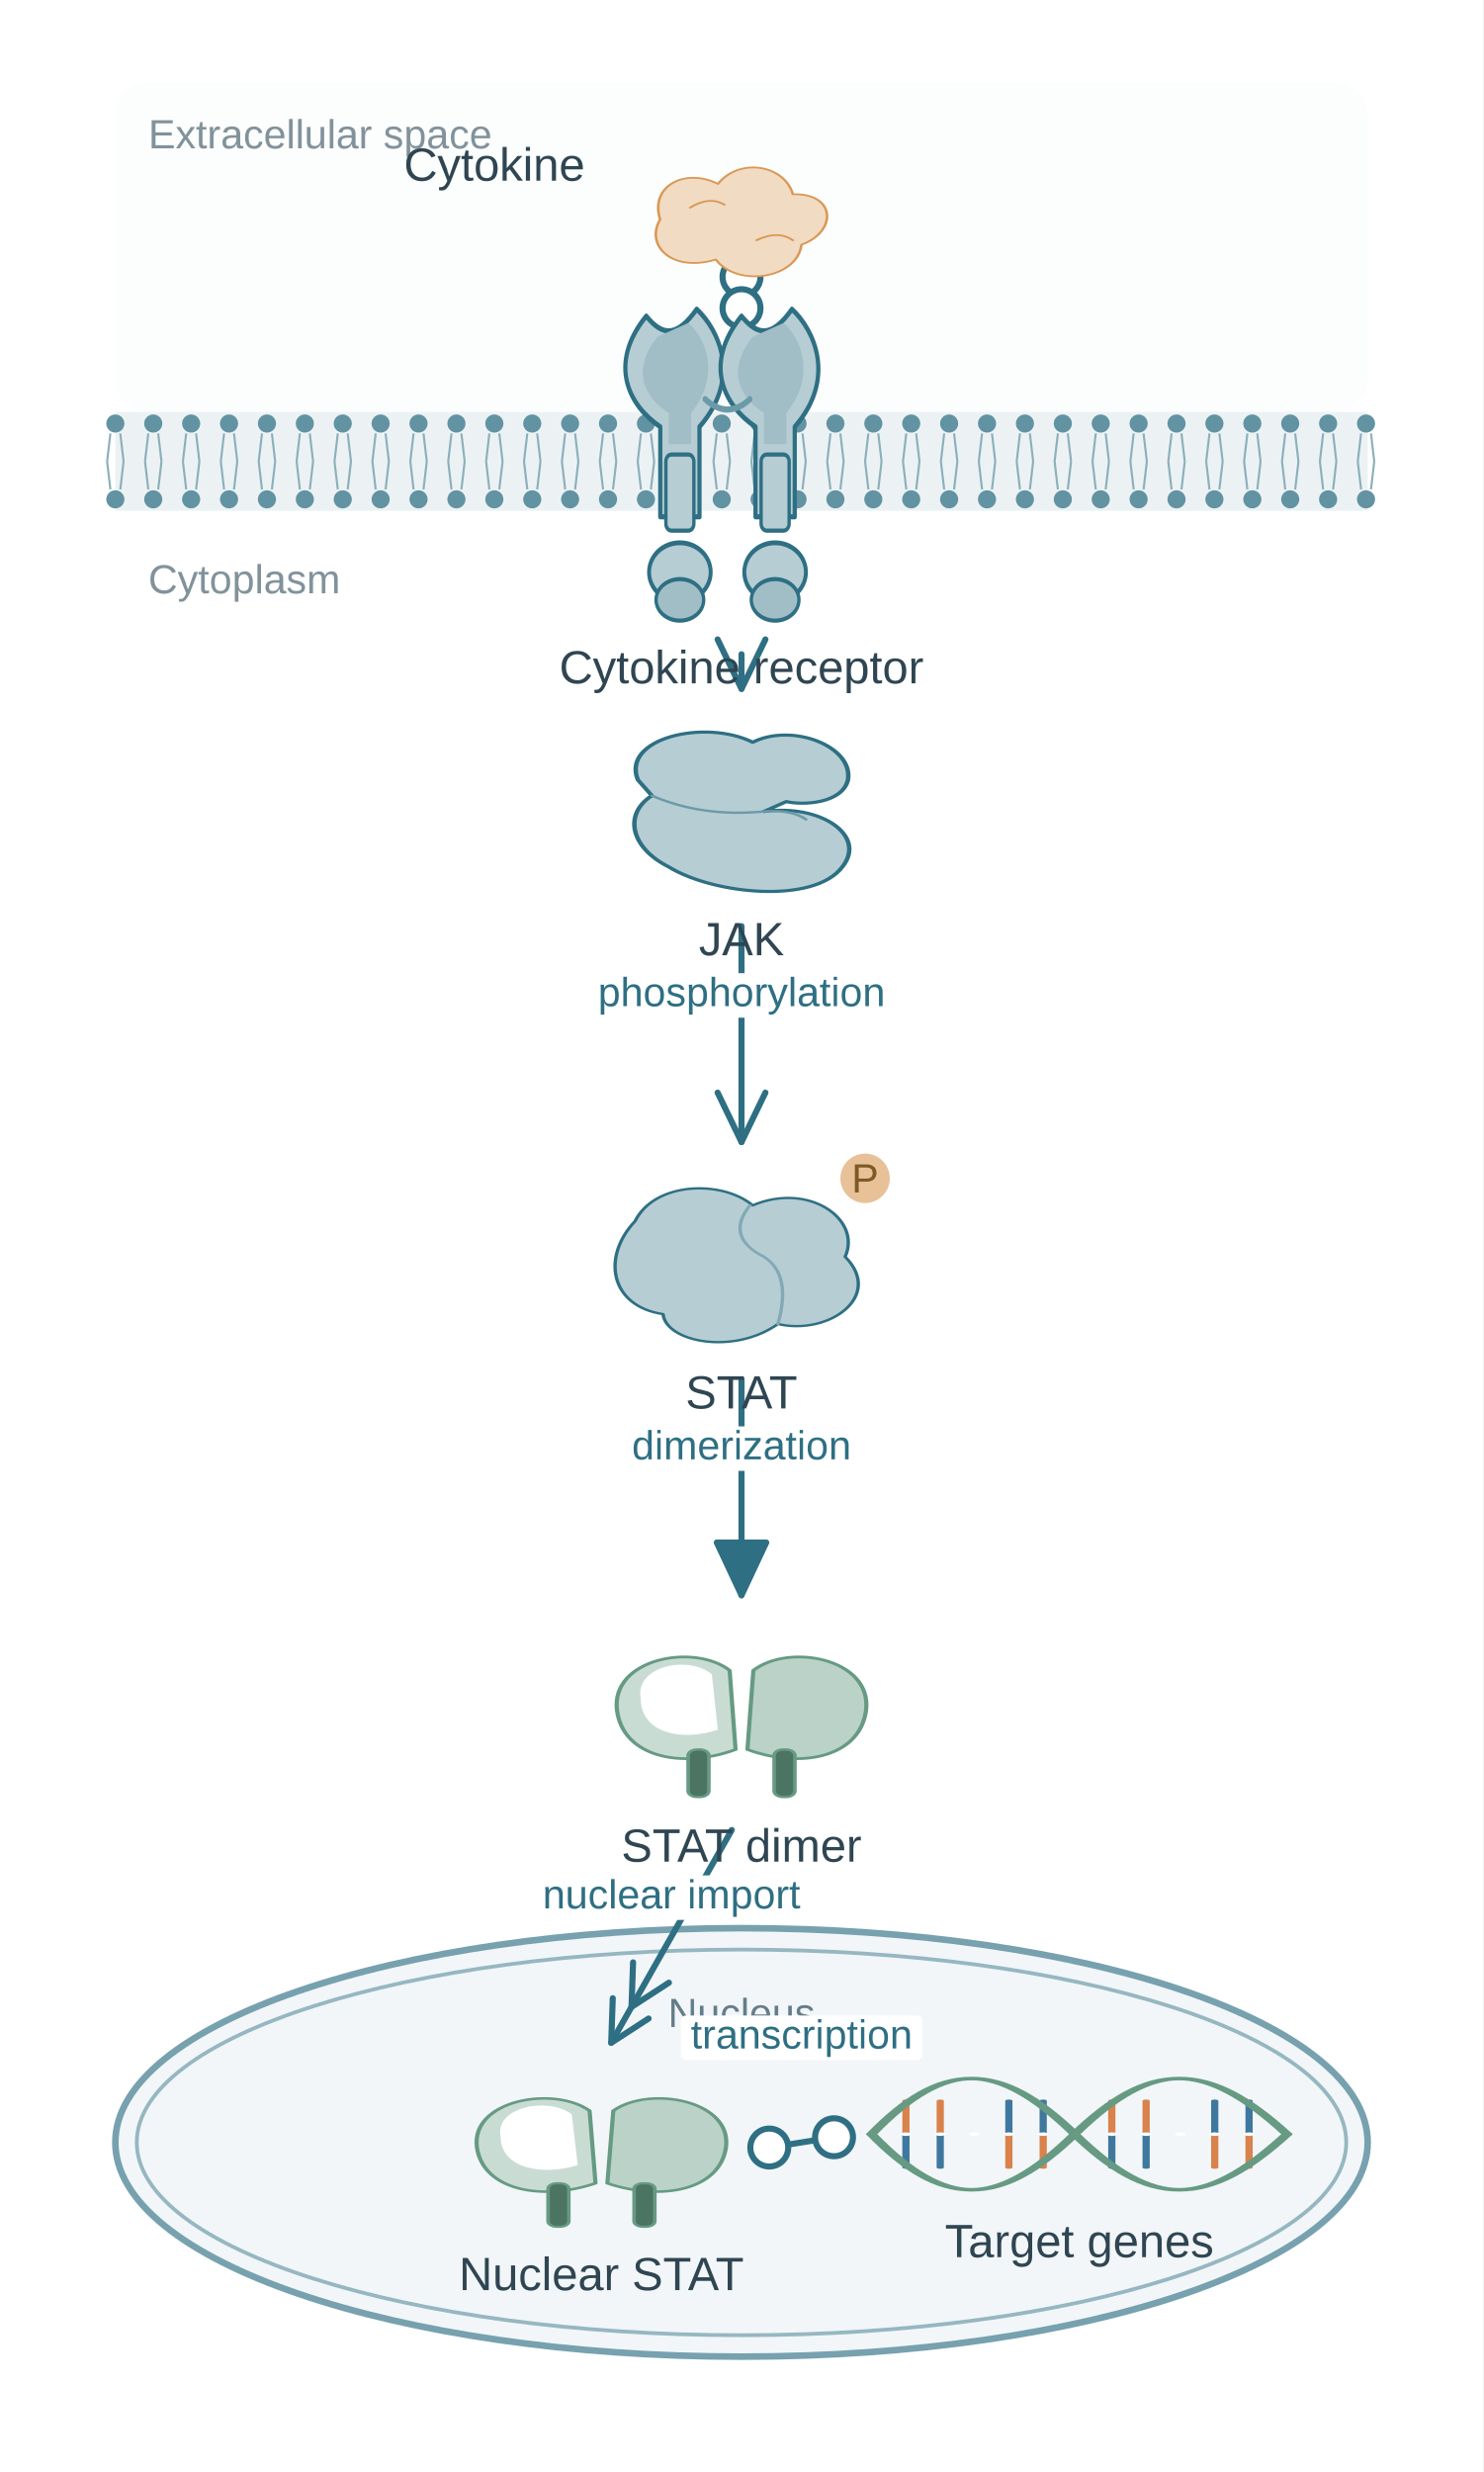
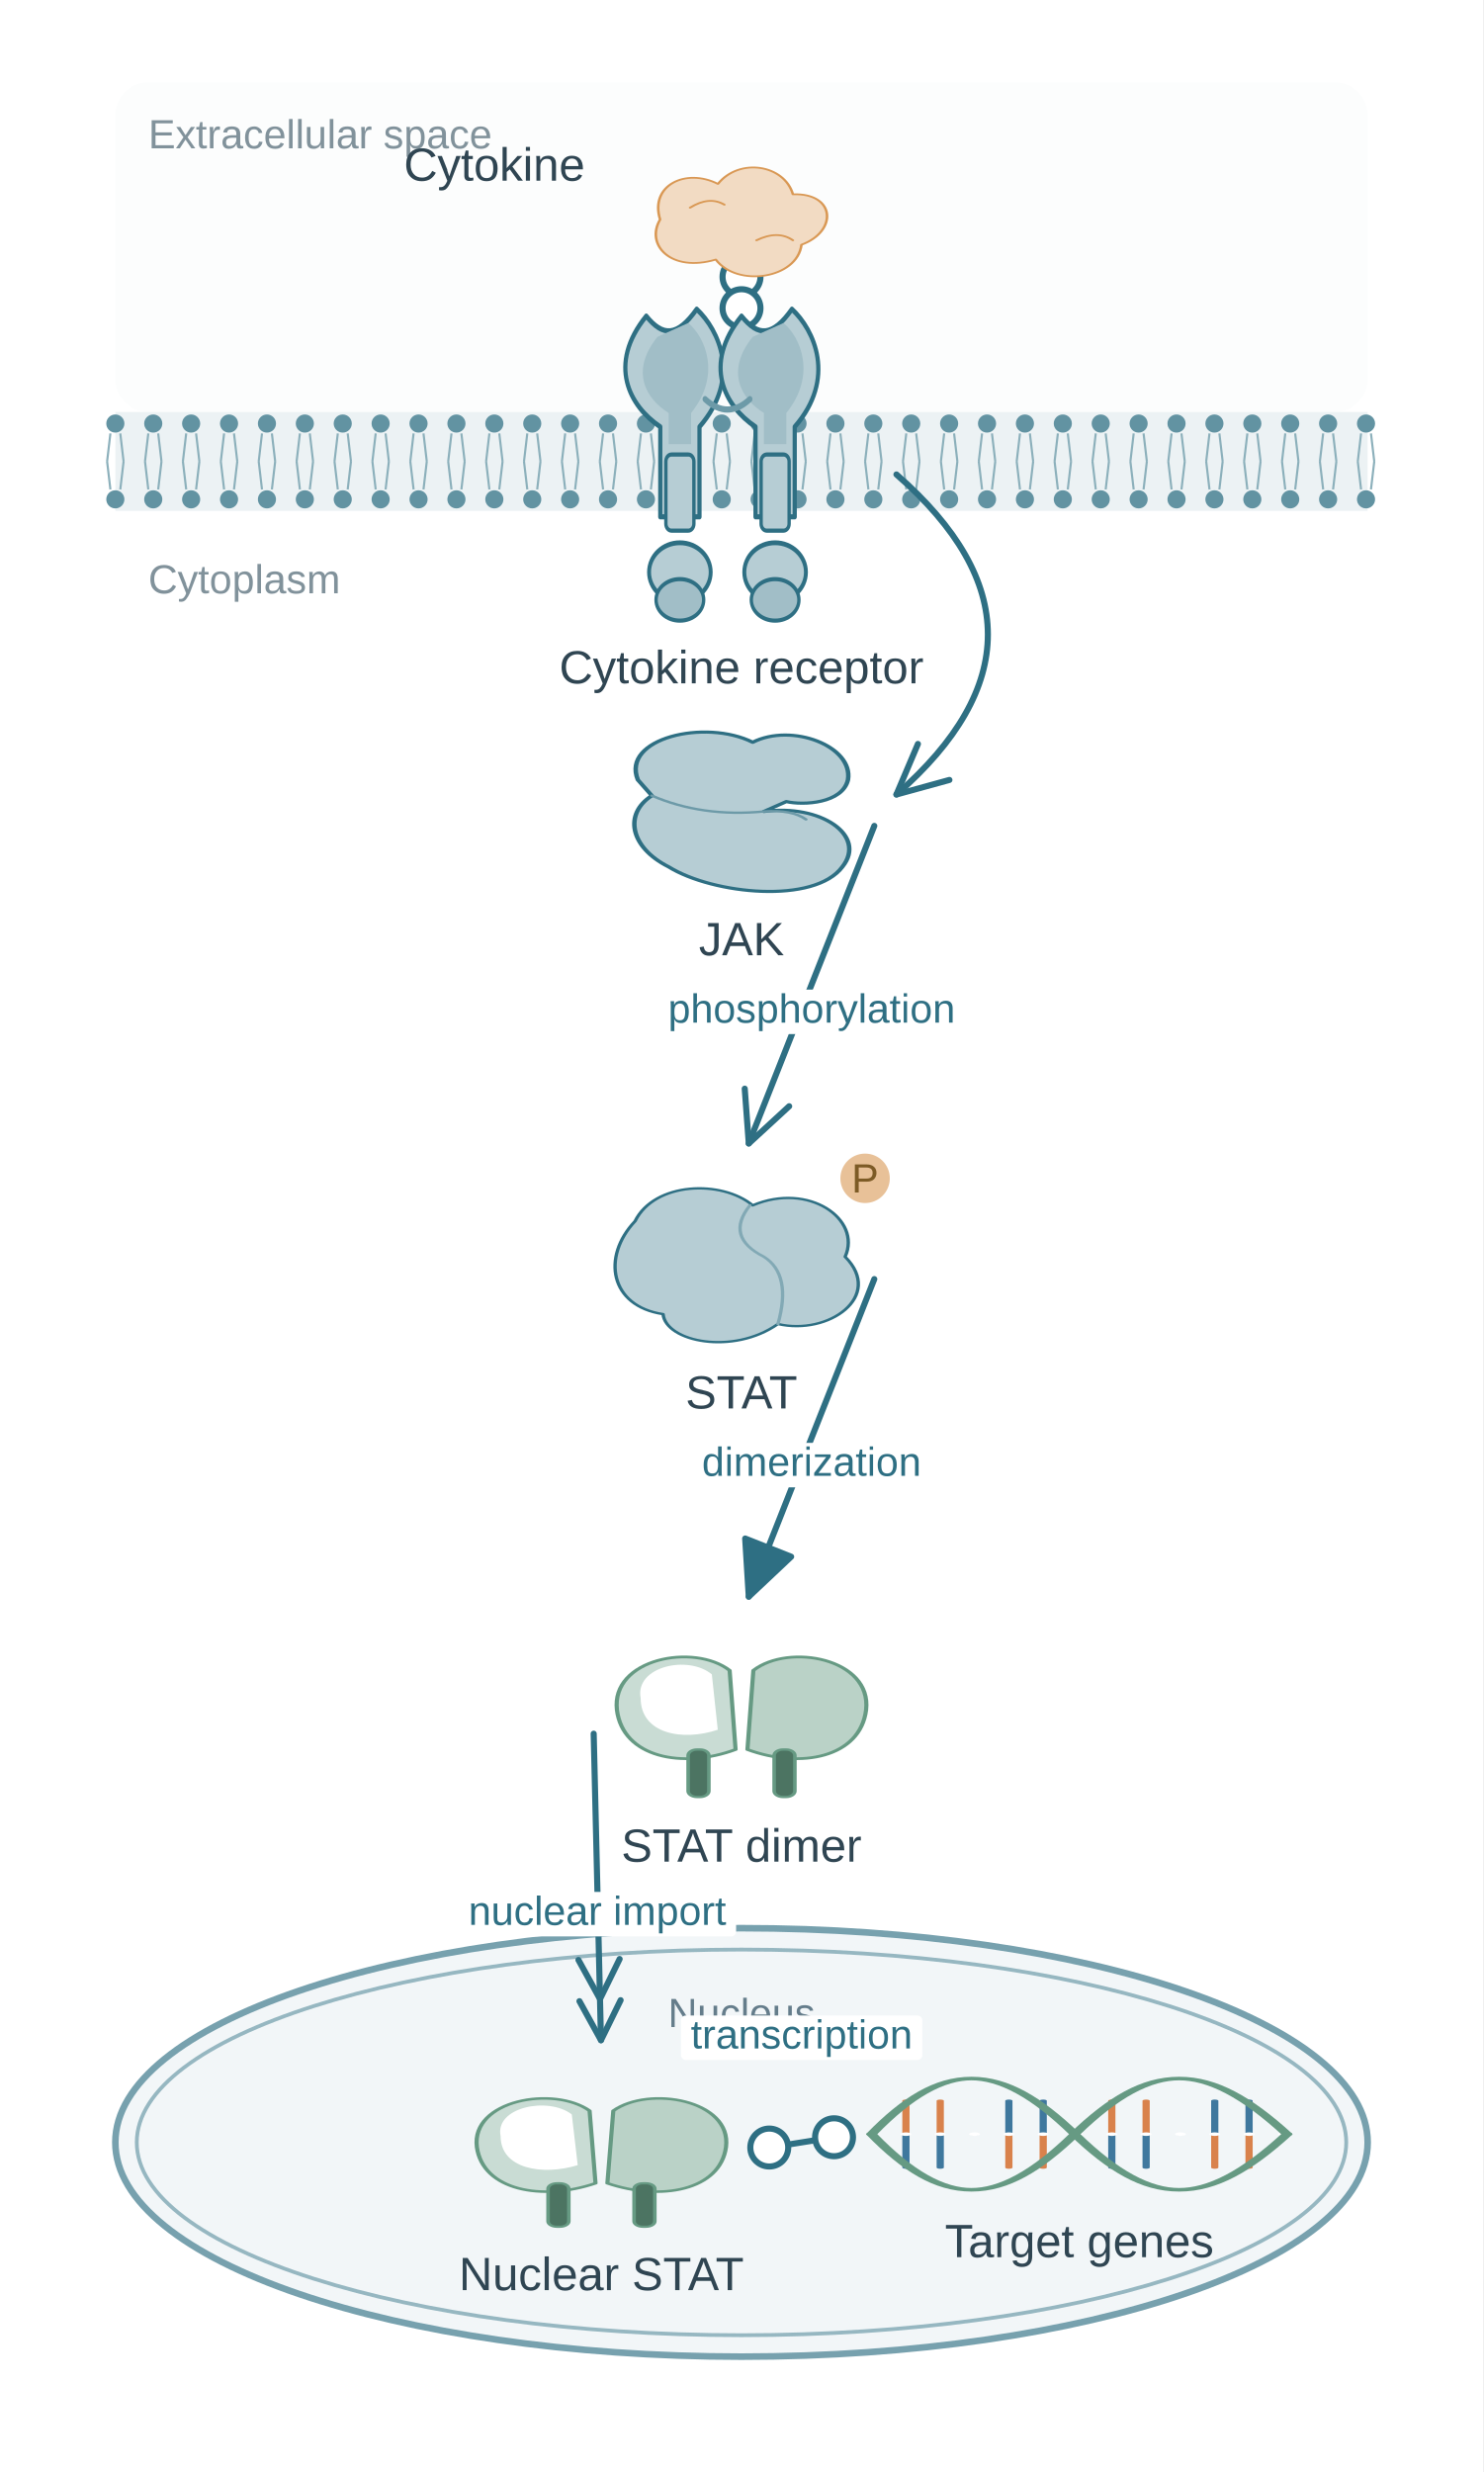
- <svg xmlns="http://www.w3.org/2000/svg" width="90.0mm" height="150.0mm" viewBox="0 0 90.0 150.0" data-version="2" data-revision="1">
+ <svg xmlns="http://www.w3.org/2000/svg" width="90.0mm" height="150.0mm" viewBox="0 0 90.0 150.0" data-version="3" data-revision="1">
  <rect width="90.0" height="150.0" fill="#FFFFFF" />
  <g id="layer-compartments">
    <rect x="7.0" y="5.0" width="76.0" height="20.0" rx="2" fill="#fcfdfd" />
    <text x="9" y="9" font-size="2.469" font-family="Arial,Microsoft YaHei,sans-serif" fill="#81929B" text-anchor="start" font-weight="400">Extracellular space</text>
    <rect x="7.0" y="25.0" width="76.0" height="6.0" fill="#ecf2f4" />
    <path d="M 6.7 26.3 L 6.5 28.0 M 7.3 26.3 L 7.5 28.0 M 6.7 29.7 L 6.5 28.0 M 7.3 29.7 L 7.5 28.0" fill="none" stroke="#8cb0bb" stroke-width=".13" />
    <circle cx="7.0" cy="25.7" r=".55" fill="#6293a2" />
    <circle cx="7.0" cy="30.3" r=".55" fill="#6293a2" />
    <path d="M 9.0 26.3 L 8.8 28.0 M 9.6 26.3 L 9.8 28.0 M 9.0 29.7 L 8.8 28.0 M 9.6 29.7 L 9.8 28.0" fill="none" stroke="#8cb0bb" stroke-width=".13" />
    <circle cx="9.3" cy="25.7" r=".55" fill="#6293a2" />
    <circle cx="9.3" cy="30.3" r=".55" fill="#6293a2" />
    <path d="M 11.3 26.3 L 11.1 28.0 M 11.9 26.3 L 12.1 28.0 M 11.3 29.7 L 11.1 28.0 M 11.9 29.7 L 12.1 28.0" fill="none" stroke="#8cb0bb" stroke-width=".13" />
    <circle cx="11.6" cy="25.7" r=".55" fill="#6293a2" />
    <circle cx="11.6" cy="30.3" r=".55" fill="#6293a2" />
    <path d="M 13.6 26.3 L 13.4 28.0 M 14.2 26.3 L 14.4 28.0 M 13.6 29.7 L 13.4 28.0 M 14.2 29.7 L 14.4 28.0" fill="none" stroke="#8cb0bb" stroke-width=".13" />
    <circle cx="13.9" cy="25.7" r=".55" fill="#6293a2" />
    <circle cx="13.9" cy="30.3" r=".55" fill="#6293a2" />
    <path d="M 15.9 26.3 L 15.7 28.0 M 16.5 26.3 L 16.7 28.0 M 15.9 29.7 L 15.7 28.0 M 16.5 29.7 L 16.7 28.0" fill="none" stroke="#8cb0bb" stroke-width=".13" />
    <circle cx="16.2" cy="25.7" r=".55" fill="#6293a2" />
    <circle cx="16.2" cy="30.3" r=".55" fill="#6293a2" />
    <path d="M 18.2 26.3 L 18.0 28.0 M 18.8 26.3 L 19.0 28.0 M 18.2 29.7 L 18.0 28.0 M 18.8 29.7 L 19.0 28.0" fill="none" stroke="#8cb0bb" stroke-width=".13" />
    <circle cx="18.5" cy="25.7" r=".55" fill="#6293a2" />
    <circle cx="18.5" cy="30.3" r=".55" fill="#6293a2" />
    <path d="M 20.5 26.3 L 20.3 28.0 M 21.1 26.3 L 21.3 28.0 M 20.5 29.7 L 20.3 28.0 M 21.1 29.7 L 21.3 28.0" fill="none" stroke="#8cb0bb" stroke-width=".13" />
    <circle cx="20.8" cy="25.7" r=".55" fill="#6293a2" />
    <circle cx="20.8" cy="30.3" r=".55" fill="#6293a2" />
    <path d="M 22.8 26.3 L 22.6 28.0 M 23.4 26.3 L 23.6 28.0 M 22.8 29.7 L 22.6 28.0 M 23.4 29.7 L 23.6 28.0" fill="none" stroke="#8cb0bb" stroke-width=".13" />
    <circle cx="23.1" cy="25.7" r=".55" fill="#6293a2" />
    <circle cx="23.1" cy="30.3" r=".55" fill="#6293a2" />
    <path d="M 25.1 26.3 L 24.9 28.0 M 25.7 26.3 L 25.9 28.0 M 25.1 29.7 L 24.9 28.0 M 25.7 29.7 L 25.9 28.0" fill="none" stroke="#8cb0bb" stroke-width=".13" />
    <circle cx="25.4" cy="25.7" r=".55" fill="#6293a2" />
    <circle cx="25.4" cy="30.3" r=".55" fill="#6293a2" />
    <path d="M 27.4 26.3 L 27.2 28.0 M 28.0 26.3 L 28.2 28.0 M 27.4 29.7 L 27.2 28.0 M 28.0 29.7 L 28.2 28.0" fill="none" stroke="#8cb0bb" stroke-width=".13" />
    <circle cx="27.7" cy="25.7" r=".55" fill="#6293a2" />
    <circle cx="27.7" cy="30.3" r=".55" fill="#6293a2" />
    <path d="M 29.7 26.3 L 29.5 28.0 M 30.3 26.3 L 30.5 28.0 M 29.7 29.7 L 29.5 28.0 M 30.3 29.7 L 30.5 28.0" fill="none" stroke="#8cb0bb" stroke-width=".13" />
    <circle cx="30.0" cy="25.7" r=".55" fill="#6293a2" />
    <circle cx="30.0" cy="30.3" r=".55" fill="#6293a2" />
    <path d="M 32 26.3 L 31.8 28.0 M 32.6 26.3 L 32.8 28.0 M 32 29.7 L 31.8 28.0 M 32.6 29.7 L 32.8 28.0" fill="none" stroke="#8cb0bb" stroke-width=".13" />
    <circle cx="32.3" cy="25.7" r=".55" fill="#6293a2" />
    <circle cx="32.3" cy="30.3" r=".55" fill="#6293a2" />
    <path d="M 34.3 26.3 L 34.1 28.0 M 34.9 26.3 L 35.1 28.0 M 34.3 29.7 L 34.1 28.0 M 34.9 29.7 L 35.1 28.0" fill="none" stroke="#8cb0bb" stroke-width=".13" />
    <circle cx="34.6" cy="25.7" r=".55" fill="#6293a2" />
    <circle cx="34.6" cy="30.3" r=".55" fill="#6293a2" />
    <path d="M 36.6 26.3 L 36.4 28.0 M 37.2 26.3 L 37.4 28.0 M 36.6 29.7 L 36.4 28.0 M 37.2 29.7 L 37.4 28.0" fill="none" stroke="#8cb0bb" stroke-width=".13" />
    <circle cx="36.9" cy="25.7" r=".55" fill="#6293a2" />
    <circle cx="36.9" cy="30.3" r=".55" fill="#6293a2" />
    <path d="M 38.9 26.3 L 38.7 28.0 M 39.5 26.3 L 39.7 28.0 M 38.9 29.7 L 38.7 28.0 M 39.5 29.7 L 39.7 28.0" fill="none" stroke="#8cb0bb" stroke-width=".13" />
    <circle cx="39.2" cy="25.7" r=".55" fill="#6293a2" />
    <circle cx="39.2" cy="30.3" r=".55" fill="#6293a2" />
    <path d="M 41.2 26.3 L 41.0 28.0 M 41.8 26.3 L 42.0 28.0 M 41.2 29.7 L 41.0 28.0 M 41.8 29.7 L 42.0 28.0" fill="none" stroke="#8cb0bb" stroke-width=".13" />
    <circle cx="41.5" cy="25.7" r=".55" fill="#6293a2" />
    <circle cx="41.5" cy="30.3" r=".55" fill="#6293a2" />
    <path d="M 43.5 26.3 L 43.3 28.0 M 44.1 26.3 L 44.3 28.0 M 43.5 29.7 L 43.3 28.0 M 44.1 29.7 L 44.3 28.0" fill="none" stroke="#8cb0bb" stroke-width=".13" />
    <circle cx="43.8" cy="25.7" r=".55" fill="#6293a2" />
    <circle cx="43.8" cy="30.3" r=".55" fill="#6293a2" />
    <path d="M 45.8 26.3 L 45.6 28.0 M 46.4 26.3 L 46.6 28.0 M 45.8 29.7 L 45.6 28.0 M 46.4 29.7 L 46.6 28.0" fill="none" stroke="#8cb0bb" stroke-width=".13" />
    <circle cx="46.1" cy="25.7" r=".55" fill="#6293a2" />
    <circle cx="46.1" cy="30.3" r=".55" fill="#6293a2" />
    <path d="M 48.1 26.3 L 47.9 28.0 M 48.7 26.3 L 48.9 28.0 M 48.1 29.7 L 47.9 28.0 M 48.7 29.7 L 48.9 28.0" fill="none" stroke="#8cb0bb" stroke-width=".13" />
    <circle cx="48.4" cy="25.7" r=".55" fill="#6293a2" />
    <circle cx="48.4" cy="30.3" r=".55" fill="#6293a2" />
    <path d="M 50.4 26.3 L 50.2 28.0 M 51 26.3 L 51.2 28.0 M 50.4 29.7 L 50.2 28.0 M 51 29.7 L 51.2 28.0" fill="none" stroke="#8cb0bb" stroke-width=".13" />
    <circle cx="50.7" cy="25.7" r=".55" fill="#6293a2" />
    <circle cx="50.7" cy="30.3" r=".55" fill="#6293a2" />
    <path d="M 52.7 26.3 L 52.5 28.0 M 53.3 26.3 L 53.5 28.0 M 52.7 29.7 L 52.5 28.0 M 53.3 29.7 L 53.5 28.0" fill="none" stroke="#8cb0bb" stroke-width=".13" />
    <circle cx="53.0" cy="25.7" r=".55" fill="#6293a2" />
    <circle cx="53.0" cy="30.3" r=".55" fill="#6293a2" />
    <path d="M 55.0 26.3 L 54.8 28.0 M 55.6 26.3 L 55.8 28.0 M 55.0 29.7 L 54.8 28.0 M 55.6 29.7 L 55.8 28.0" fill="none" stroke="#8cb0bb" stroke-width=".13" />
    <circle cx="55.3" cy="25.7" r=".55" fill="#6293a2" />
    <circle cx="55.3" cy="30.3" r=".55" fill="#6293a2" />
    <path d="M 57.3 26.3 L 57.1 28.0 M 57.9 26.3 L 58.1 28.0 M 57.3 29.7 L 57.1 28.0 M 57.9 29.7 L 58.1 28.0" fill="none" stroke="#8cb0bb" stroke-width=".13" />
    <circle cx="57.6" cy="25.7" r=".55" fill="#6293a2" />
    <circle cx="57.6" cy="30.3" r=".55" fill="#6293a2" />
    <path d="M 59.6 26.3 L 59.4 28.0 M 60.2 26.3 L 60.4 28.0 M 59.6 29.7 L 59.4 28.0 M 60.2 29.7 L 60.4 28.0" fill="none" stroke="#8cb0bb" stroke-width=".13" />
    <circle cx="59.9" cy="25.7" r=".55" fill="#6293a2" />
    <circle cx="59.9" cy="30.3" r=".55" fill="#6293a2" />
    <path d="M 61.9 26.3 L 61.7 28.0 M 62.5 26.3 L 62.7 28.0 M 61.9 29.7 L 61.7 28.0 M 62.5 29.7 L 62.7 28.0" fill="none" stroke="#8cb0bb" stroke-width=".13" />
    <circle cx="62.2" cy="25.7" r=".55" fill="#6293a2" />
    <circle cx="62.2" cy="30.3" r=".55" fill="#6293a2" />
    <path d="M 64.2 26.3 L 64.0 28.0 M 64.8 26.3 L 65.0 28.0 M 64.2 29.7 L 64.0 28.0 M 64.8 29.7 L 65.0 28.0" fill="none" stroke="#8cb0bb" stroke-width=".13" />
    <circle cx="64.5" cy="25.7" r=".55" fill="#6293a2" />
    <circle cx="64.5" cy="30.3" r=".55" fill="#6293a2" />
    <path d="M 66.5 26.3 L 66.3 28.0 M 67.1 26.3 L 67.3 28.0 M 66.5 29.7 L 66.3 28.0 M 67.1 29.7 L 67.3 28.0" fill="none" stroke="#8cb0bb" stroke-width=".13" />
    <circle cx="66.8" cy="25.7" r=".55" fill="#6293a2" />
    <circle cx="66.8" cy="30.3" r=".55" fill="#6293a2" />
    <path d="M 68.8 26.3 L 68.6 28.0 M 69.4 26.3 L 69.6 28.0 M 68.8 29.7 L 68.6 28.0 M 69.4 29.7 L 69.6 28.0" fill="none" stroke="#8cb0bb" stroke-width=".13" />
    <circle cx="69.1" cy="25.7" r=".55" fill="#6293a2" />
    <circle cx="69.1" cy="30.3" r=".55" fill="#6293a2" />
    <path d="M 71.1 26.3 L 70.9 28.0 M 71.7 26.3 L 71.9 28.0 M 71.1 29.7 L 70.9 28.0 M 71.7 29.7 L 71.9 28.0" fill="none" stroke="#8cb0bb" stroke-width=".13" />
    <circle cx="71.4" cy="25.7" r=".55" fill="#6293a2" />
    <circle cx="71.4" cy="30.3" r=".55" fill="#6293a2" />
    <path d="M 73.4 26.3 L 73.2 28.0 M 74 26.3 L 74.2 28.0 M 73.4 29.7 L 73.2 28.0 M 74 29.7 L 74.2 28.0" fill="none" stroke="#8cb0bb" stroke-width=".13" />
    <circle cx="73.7" cy="25.7" r=".55" fill="#6293a2" />
    <circle cx="73.7" cy="30.3" r=".55" fill="#6293a2" />
    <path d="M 75.7 26.3 L 75.5 28.0 M 76.3 26.3 L 76.5 28.0 M 75.7 29.7 L 75.5 28.0 M 76.3 29.7 L 76.5 28.0" fill="none" stroke="#8cb0bb" stroke-width=".13" />
    <circle cx="76.0" cy="25.7" r=".55" fill="#6293a2" />
    <circle cx="76.0" cy="30.3" r=".55" fill="#6293a2" />
    <path d="M 78.0 26.3 L 77.8 28.0 M 78.6 26.3 L 78.8 28.0 M 78.0 29.7 L 77.8 28.0 M 78.6 29.7 L 78.8 28.0" fill="none" stroke="#8cb0bb" stroke-width=".13" />
    <circle cx="78.3" cy="25.7" r=".55" fill="#6293a2" />
    <circle cx="78.3" cy="30.3" r=".55" fill="#6293a2" />
    <path d="M 80.3 26.3 L 80.1 28.0 M 80.9 26.3 L 81.1 28.0 M 80.3 29.7 L 80.1 28.0 M 80.9 29.7 L 81.1 28.0" fill="none" stroke="#8cb0bb" stroke-width=".13" />
    <circle cx="80.6" cy="25.7" r=".55" fill="#6293a2" />
    <circle cx="80.6" cy="30.3" r=".55" fill="#6293a2" />
    <path d="M 82.6 26.3 L 82.4 28.0 M 83.2 26.3 L 83.4 28.0 M 82.6 29.7 L 82.4 28.0 M 83.2 29.7 L 83.4 28.0" fill="none" stroke="#8cb0bb" stroke-width=".13" />
    <circle cx="82.9" cy="25.7" r=".55" fill="#6293a2" />
    <circle cx="82.9" cy="30.3" r=".55" fill="#6293a2" />
    <rect x="7.0" y="32.0" width="76.0" height="84.0" rx="2" fill="#FFFFFF" />
    <text x="9" y="36" font-size="2.469" font-family="Arial,Microsoft YaHei,sans-serif" fill="#81929B" text-anchor="start" font-weight="400">Cytoplasm</text>
    <ellipse cx="45.0" cy="130.0" rx="38.0" ry="13.0" fill="#f2f6f8" stroke="#77a1ae" stroke-width=".4" />
    <ellipse cx="45.0" cy="130.0" rx="36.7" ry="11.7" fill="none" stroke="#96b7c1" stroke-width=".23" />
    <text x="45" y="123" font-size="2.469" font-family="Arial,Microsoft YaHei,sans-serif" fill="#657D8B" text-anchor="middle" font-weight="400">Nucleus</text>
  </g>
  <g id="layer-context" />
  <g id="layer-relations">
    <g data-relation-id="e1" data-relation-type="binds" id="rel-e1">
      <path fill="none" stroke="#2E6F83" stroke-width="0.37" stroke-linecap="round" stroke-linejoin="round" d="M 45.0 16.8 Q 45.0 17.75 45.0 18.7" data-line-body="true" data-indirect="false" />
      <circle fill="#FFFFFF" stroke="#2E6F83" stroke-width="0.37" stroke-linecap="round" stroke-linejoin="round" data-endpoint="paired-circles" cx="45.0" cy="16.8" r="1.15" />
      <circle fill="#FFFFFF" stroke="#2E6F83" stroke-width="0.37" stroke-linecap="round" stroke-linejoin="round" data-endpoint="paired-circles" cx="45.0" cy="18.7" r="1.15" />
    </g>
    <g data-relation-id="e2" data-relation-type="activates" id="rel-e2">
-       <path fill="none" stroke="#2E6F83" stroke-width="0.37" stroke-linecap="round" stroke-linejoin="round" d="M 45.0 39.7 Q 45.0 40.75 45.0 41.8" data-line-body="true" data-indirect="false" />
-       <path fill="none" stroke="#2E6F83" stroke-width="0.37" stroke-linecap="round" stroke-linejoin="round" data-endpoint="open-arrow" d="M 43.55 38.8 L 45.0 41.8 L 46.45 38.8" />
+       <path fill="none" stroke="#2E6F83" stroke-width="0.37" stroke-linecap="round" stroke-linejoin="round" d="M 54.403 28.79 Q 65.5 38.5 54.403 48.21" data-line-body="true" data-indirect="false" />
+       <path fill="none" stroke="#2E6F83" stroke-width="0.37" stroke-linecap="round" stroke-linejoin="round" data-endpoint="open-arrow" d="M 55.706 45.143 L 54.403 48.21 L 57.616 47.326" />
    </g>
    <g data-relation-id="e3" data-relation-type="activates" id="rel-e3">
-       <path fill="none" stroke="#2E6F83" stroke-width="0.37" stroke-linecap="round" stroke-linejoin="round" d="M 45.0 56.2 Q 45.0 62.75 45.0 69.3" data-line-body="true" data-indirect="false" />
-       <path fill="none" stroke="#2E6F83" stroke-width="0.37" stroke-linecap="round" stroke-linejoin="round" data-endpoint="open-arrow" d="M 43.55 66.3 L 45.0 69.3 L 46.45 66.3" />
-       <rect x="35.684" y="59.05" width="18.632" height="2.7" rx=".3" fill="#FFFFFF" />
-       <text x="45" y="61.05" font-size="2.469" font-family="Arial,Microsoft YaHei,sans-serif" fill="#2E6F83" text-anchor="middle" font-weight="400">phosphorylation</text>
+       <path fill="none" stroke="#2E6F83" stroke-width="0.37" stroke-linecap="round" stroke-linejoin="round" d="M 53.059 50.116 Q 49.25 59.75 45.441 69.384" data-line-body="true" data-indirect="false" />
+       <path fill="none" stroke="#2E6F83" stroke-width="0.37" stroke-linecap="round" stroke-linejoin="round" data-endpoint="open-arrow" d="M 45.196 66.061 L 45.441 69.384 L 47.893 67.127" />
+       <rect x="39.934" y="60.05" width="18.632" height="2.7" rx=".3" fill="#FFFFFF" />
+       <text x="49.25" y="62.05" font-size="2.469" font-family="Arial,Microsoft YaHei,sans-serif" fill="#2E6F83" text-anchor="middle" font-weight="400">phosphorylation</text>
    </g>
    <g data-relation-id="e4" data-relation-type="converts" id="rel-e4">
-       <path fill="none" stroke="#2E6F83" stroke-width="0.37" stroke-linecap="round" stroke-linejoin="round" d="M 45.0 83.7 Q 45.0 90.25 45.0 96.8" data-line-body="true" data-indirect="false" />
-       <path fill="#2E6F83" stroke="#2E6F83" stroke-width="0.37" stroke-linecap="round" stroke-linejoin="round" data-endpoint="filled-arrow" d="M 43.5 93.6 L 45.0 96.8 L 46.5 93.6 Z" />
-       <rect x="37.745" y="86.55" width="14.51" height="2.7" rx=".3" fill="#FFFFFF" />
-       <text x="45" y="88.55" font-size="2.469" font-family="Arial,Microsoft YaHei,sans-serif" fill="#2E6F83" text-anchor="middle" font-weight="400">dimerization</text>
+       <path fill="none" stroke="#2E6F83" stroke-width="0.37" stroke-linecap="round" stroke-linejoin="round" d="M 53.059 77.616 Q 49.25 87.25 45.441 96.884" data-line-body="true" data-indirect="false" />
+       <path fill="#2E6F83" stroke="#2E6F83" stroke-width="0.37" stroke-linecap="round" stroke-linejoin="round" data-endpoint="filled-arrow" d="M 45.223 93.357 L 45.441 96.884 L 48.013 94.46 Z" />
+       <rect x="41.995" y="87.55" width="14.51" height="2.7" rx=".3" fill="#FFFFFF" />
+       <text x="49.25" y="89.55" font-size="2.469" font-family="Arial,Microsoft YaHei,sans-serif" fill="#2E6F83" text-anchor="middle" font-weight="400">dimerization</text>
    </g>
    <g data-relation-id="e5" data-relation-type="transports" id="rel-e5">
-       <path fill="none" stroke="#2E6F83" stroke-width="0.37" stroke-linecap="round" stroke-linejoin="round" d="M 44.408 111.044 Q 40.75 117.5 37.092 123.956" data-line-body="true" data-indirect="false" />
-       <path fill="none" stroke="#2E6F83" stroke-width="0.37" stroke-linecap="round" stroke-linejoin="round" data-endpoint="double-chevron" d="M 37.187 121.252 L 37.092 123.956 L 39.362 122.484 M 38.42 119.077 L 38.324 121.781 L 40.595 120.309" />
-       <rect x="32.328" y="113.8" width="16.844" height="2.7" rx=".3" fill="#FFFFFF" />
-       <text x="40.75" y="115.8" font-size="2.469" font-family="Arial,Microsoft YaHei,sans-serif" fill="#2E6F83" text-anchor="middle" font-weight="400">nuclear import</text>
+       <path fill="none" stroke="#2E6F83" stroke-width="0.37" stroke-linecap="round" stroke-linejoin="round" d="M 36.029 105.2 Q 36.25 114.5 36.471 123.8" data-line-body="true" data-indirect="false" />
+       <path fill="none" stroke="#2E6F83" stroke-width="0.37" stroke-linecap="round" stroke-linejoin="round" data-endpoint="double-chevron" d="M 35.165 121.431 L 36.471 123.8 L 37.664 121.371 M 35.105 118.931 L 36.412 121.301 L 37.604 118.872" />
+       <rect x="27.828" y="114.8" width="16.844" height="2.7" rx=".3" fill="#FFFFFF" />
+       <text x="36.25" y="116.8" font-size="2.469" font-family="Arial,Microsoft YaHei,sans-serif" fill="#2E6F83" text-anchor="middle" font-weight="400">nuclear import</text>
    </g>
    <g data-relation-id="e6" data-relation-type="binds" id="rel-e6">
      <path fill="none" stroke="#2E6F83" stroke-width="0.37" stroke-linecap="round" stroke-linejoin="round" d="M 46.685 130.312 Q 48.65 130.0 50.615 129.688" data-line-body="true" data-indirect="false" />
      <circle fill="#FFFFFF" stroke="#2E6F83" stroke-width="0.37" stroke-linecap="round" stroke-linejoin="round" data-endpoint="paired-circles" cx="46.685" cy="130.312" r="1.15" />
      <circle fill="#FFFFFF" stroke="#2E6F83" stroke-width="0.37" stroke-linecap="round" stroke-linejoin="round" data-endpoint="paired-circles" cx="50.615" cy="129.688" r="1.15" />
      <rect x="41.326" y="122.3" width="14.649" height="2.7" rx=".3" fill="#FFFFFF" />
      <text x="48.65" y="124.3" font-size="2.469" font-family="Arial,Microsoft YaHei,sans-serif" fill="#2E6F83" text-anchor="middle" font-weight="400">transcription</text>
    </g>
  </g>
  <g id="layer-objects">
    <g data-object-id="cytokine" data-type="ligand" id="obj-cytokine">
      <g data-glyph="cytokine" transform="rotate(0.0 45.0 13.5)">
        <g transform="translate(38.5 9.0) scale(0.13 0.09)">
          <path d="M 12 48 C 7 25 24 13 39 24 C 49 6 70 11 74 31 C 94 30 95 56 78 65 C 76 88 48 94 38 75 C 17 84 5 65 12 48 Z" fill="#f2dbc3" stroke="#D99854" stroke-width="1.200" stroke-linecap="round" stroke-linejoin="round" />
          <path d="M 26 40 Q 35 32 42 38 M 57 62 Q 67 55 74 62" fill="none" stroke="#D99854" stroke-width="1.200" stroke-linecap="round" stroke-linejoin="round" />
        </g>
      </g>
      <text x="30" y="10.963" font-size="2.822" font-family="Arial,Microsoft YaHei,sans-serif" fill="#2F4552" text-anchor="middle" font-weight="400" data-label-for="cytokine">Cytokine</text>
    </g>
    <g data-object-id="receptor" data-type="receptor_dimer" id="obj-receptor">
      <g data-glyph="receptor" transform="rotate(0.0 45.0 28.0)">
        <g transform="translate(36.5 17.5) scale(0.17 0.21)">
          <path d="M 16 8 C 2 22 10 34 21 40 L 21 66 L 35 66 L 35 40 C 50 26 42 12 34 6 C 27 14 22 14 16 8 Z" fill="#b6cdd4" stroke="#2E6F83" stroke-width="1.500" stroke-linecap="round" stroke-linejoin="round" />
          <path d="M 20 14 C 10 24 16 32 24 36 L 24 45 L 32 45 L 32 36 C 43 25 37 14 31 10 Z" fill="#a1bec7" stroke="none" stroke-width="0.000" stroke-linecap="round" stroke-linejoin="round" />
          <rect x="23.00" y="48.00" width="10.00" height="22.00" rx="2.00" fill="#b6cdd4" stroke="#2E6F83" stroke-width="1.200" />
          <ellipse cx="28.00" cy="82.00" rx="11.00" ry="8.50" fill="#b6cdd4" stroke="#2E6F83" stroke-width="1.400" />
          <ellipse cx="28.00" cy="90.00" rx="8.50" ry="6.00" fill="#a1bec7" stroke="#2E6F83" stroke-width="1.200" />
          <path d="M 50 8 C 36 22 44 34 55 40 L 55 66 L 69 66 L 69 40 C 84 26 76 12 68 6 C 61 14 56 14 50 8 Z" fill="#b6cdd4" stroke="#2E6F83" stroke-width="1.500" stroke-linecap="round" stroke-linejoin="round" />
          <path d="M 54 14 C 44 24 50 32 58 36 L 58 45 L 66 45 L 66 36 C 77 25 71 14 65 10 Z" fill="#a1bec7" stroke="none" stroke-width="0.000" stroke-linecap="round" stroke-linejoin="round" />
          <rect x="57.00" y="48.00" width="10.00" height="22.00" rx="2.00" fill="#b6cdd4" stroke="#2E6F83" stroke-width="1.200" />
          <ellipse cx="62.00" cy="82.00" rx="11.00" ry="8.50" fill="#b6cdd4" stroke="#2E6F83" stroke-width="1.400" />
          <ellipse cx="62.00" cy="90.00" rx="8.50" ry="6.00" fill="#a1bec7" stroke="#2E6F83" stroke-width="1.200" />
          <path d="M 37 32 Q 45 38 53 32" fill="none" stroke="#6d9aa8" stroke-width="1.800" stroke-linecap="round" stroke-linejoin="round" />
        </g>
      </g>
      <text x="45" y="41.463" font-size="2.822" font-family="Arial,Microsoft YaHei,sans-serif" fill="#2F4552" text-anchor="middle" font-weight="400" data-label-for="receptor">Cytokine receptor</text>
    </g>
    <g data-object-id="jak" data-type="kinase" id="obj-jak">
      <g data-glyph="jak" transform="rotate(0.0 45.0 49.0)">
        <g transform="translate(36.5 43.0) scale(0.17 0.12)">
          <path d="M 13 36 C 7 15 37 5 54 17 C 68 7 90 19 88 36 C 86 48 72 49 66 47 L 58 52 C 78 48 95 64 86 80 C 76 99 40 94 24 80 C 10 70 8 53 18 44 Z" fill="#b6cdd4" stroke="#2E6F83" stroke-width="1.600" stroke-linecap="round" stroke-linejoin="round" />
          <path d="M 18 44 Q 36 55 58 52 Q 68 51 73 56" fill="none" stroke="#6d9aa8" stroke-width="1.200" stroke-linecap="round" stroke-linejoin="round" />
        </g>
      </g>
      <text x="45" y="57.963" font-size="2.822" font-family="Arial,Microsoft YaHei,sans-serif" fill="#2F4552" text-anchor="middle" font-weight="400" data-label-for="jak">JAK</text>
    </g>
    <g data-object-id="stat" data-type="protein" id="obj-stat">
      <g data-glyph="stat" transform="rotate(0.0 45.0 76.5)">
        <g transform="translate(36.5 70.5) scale(0.17 0.12)">
          <path d="M 12 30 C 19 10 43 9 54 22 C 74 10 93 29 87 48 C 101 68 81 88 63 82 C 47 98 23 91 22 77 C 3 73 0 48 12 30 Z" fill="#b6cdd4" stroke="#2E6F83" stroke-width="1.200" stroke-linecap="round" stroke-linejoin="round" />
          <path d="M 53 22 Q 44 38 58 48 Q 68 57 63 82" fill="none" stroke="#82a9b5" stroke-width="1.200" stroke-linecap="round" stroke-linejoin="round" />
        </g>
        <circle cx="52.5" cy="71.5" r="1.65" fill="#e8c198" stroke="#FFFFFF" stroke-width=".3" />
        <text x="52.5" y="72.36" font-size="2.469" font-family="Arial,Microsoft YaHei,sans-serif" fill="#7D5B26" text-anchor="middle" font-weight="400">P</text>
      </g>
      <text x="45" y="85.463" font-size="2.822" font-family="Arial,Microsoft YaHei,sans-serif" fill="#2F4552" text-anchor="middle" font-weight="400" data-label-for="stat">STAT</text>
    </g>
    <g data-object-id="stat_dimer" data-type="tf" id="obj-stat_dimer">
      <g data-glyph="stat_dimer" transform="rotate(0.0 45.0 104.0)">
        <g transform="translate(36.0 98.0) scale(0.18 0.12)">
          <path d="M 8 48 C 6 22 34 14 46 28 L 48 68 C 30 78 10 72 8 48 Z" fill="#c9dcd4" stroke="#669A83" stroke-width="1.400" stroke-linecap="round" stroke-linejoin="round" />
          <path d="M 16 42 C 14 26 32 20 40 30 L 42 58 C 30 64 16 60 16 42 Z" fill="#ffffff" stroke="none" stroke-width="0.000" stroke-linecap="round" stroke-linejoin="round" />
          <path d="M 92 48 C 94 22 66 14 54 28 L 52 68 C 70 78 90 72 92 48 Z" fill="#bad2c7" stroke="#669A83" stroke-width="1.400" stroke-linecap="round" stroke-linejoin="round" />
          <rect x="32.00" y="68.00" width="7.00" height="24.00" rx="3.00" fill="#4c7462" stroke="#669A83" stroke-width="1.200" />
          <rect x="61.00" y="68.00" width="7.00" height="24.00" rx="3.00" fill="#4c7462" stroke="#669A83" stroke-width="1.200" />
        </g>
      </g>
      <text x="45" y="112.963" font-size="2.822" font-family="Arial,Microsoft YaHei,sans-serif" fill="#2F4552" text-anchor="middle" font-weight="400" data-label-for="stat_dimer">STAT dimer</text>
    </g>
    <g data-object-id="nuclear_stat" data-type="tf" id="obj-nuclear_stat">
      <g data-glyph="nuclear_stat" transform="rotate(0.0 36.5 130.5)">
        <g transform="translate(27.5 125.0) scale(0.18 0.11)">
          <path d="M 8 48 C 6 22 34 14 46 28 L 48 68 C 30 78 10 72 8 48 Z" fill="#c9dcd4" stroke="#669A83" stroke-width="1.400" stroke-linecap="round" stroke-linejoin="round" />
          <path d="M 16 42 C 14 26 32 20 40 30 L 42 58 C 30 64 16 60 16 42 Z" fill="#ffffff" stroke="none" stroke-width="0.000" stroke-linecap="round" stroke-linejoin="round" />
          <path d="M 92 48 C 94 22 66 14 54 28 L 52 68 C 70 78 90 72 92 48 Z" fill="#bad2c7" stroke="#669A83" stroke-width="1.400" stroke-linecap="round" stroke-linejoin="round" />
          <rect x="32.00" y="68.00" width="7.00" height="24.00" rx="3.00" fill="#4c7462" stroke="#669A83" stroke-width="1.200" />
          <rect x="61.00" y="68.00" width="7.00" height="24.00" rx="3.00" fill="#4c7462" stroke="#669A83" stroke-width="1.200" />
        </g>
      </g>
      <text x="36.5" y="138.963" font-size="2.822" font-family="Arial,Microsoft YaHei,sans-serif" fill="#2F4552" text-anchor="middle" font-weight="400" data-label-for="nuclear_stat">Nuclear STAT</text>
    </g>
    <g data-object-id="dna" data-type="dna" id="obj-dna">
      <g data-glyph="dna" transform="rotate(0.0 65.5 129.5)">
        <g transform="translate(51.8 125.0) scale(0.274 0.09)">
          <path d="M 4.00 50.00 L 4.00 50.00" fill="none" stroke="#3f789e" stroke-width="1.600" stroke-linecap="round" stroke-linejoin="round" />
          <path d="M 4.00 50.00 L 4.00 50.00" fill="none" stroke="#d9824c" stroke-width="1.600" stroke-linecap="round" stroke-linejoin="round" />
          <ellipse cx="4.00" cy="50.00" rx="1.20" ry="1.20" fill="#ffffff" stroke="none" stroke-width="0.000" />
          <path d="M 11.60 72.52 L 11.60 50.00" fill="none" stroke="#3f789e" stroke-width="1.600" stroke-linecap="round" stroke-linejoin="round" />
          <path d="M 11.60 50.00 L 11.60 27.48" fill="none" stroke="#d9824c" stroke-width="1.600" stroke-linecap="round" stroke-linejoin="round" />
          <ellipse cx="11.60" cy="50.00" rx="1.20" ry="1.20" fill="#ffffff" stroke="none" stroke-width="0.000" />
          <path d="M 19.20 72.52 L 19.20 50.00" fill="none" stroke="#3f789e" stroke-width="1.600" stroke-linecap="round" stroke-linejoin="round" />
          <path d="M 19.20 50.00 L 19.20 27.48" fill="none" stroke="#d9824c" stroke-width="1.600" stroke-linecap="round" stroke-linejoin="round" />
          <ellipse cx="19.20" cy="50.00" rx="1.20" ry="1.20" fill="#ffffff" stroke="none" stroke-width="0.000" />
          <path d="M 26.80 50.00 L 26.80 50.00" fill="none" stroke="#3f789e" stroke-width="1.600" stroke-linecap="round" stroke-linejoin="round" />
          <path d="M 26.80 50.00 L 26.80 50.00" fill="none" stroke="#d9824c" stroke-width="1.600" stroke-linecap="round" stroke-linejoin="round" />
          <ellipse cx="26.80" cy="50.00" rx="1.20" ry="1.20" fill="#ffffff" stroke="none" stroke-width="0.000" />
          <path d="M 34.40 27.48 L 34.40 50.00" fill="none" stroke="#3f789e" stroke-width="1.600" stroke-linecap="round" stroke-linejoin="round" />
          <path d="M 34.40 50.00 L 34.40 72.52" fill="none" stroke="#d9824c" stroke-width="1.600" stroke-linecap="round" stroke-linejoin="round" />
          <ellipse cx="34.40" cy="50.00" rx="1.20" ry="1.20" fill="#ffffff" stroke="none" stroke-width="0.000" />
          <path d="M 42.00 27.48 L 42.00 50.00" fill="none" stroke="#3f789e" stroke-width="1.600" stroke-linecap="round" stroke-linejoin="round" />
          <path d="M 42.00 50.00 L 42.00 72.52" fill="none" stroke="#d9824c" stroke-width="1.600" stroke-linecap="round" stroke-linejoin="round" />
          <ellipse cx="42.00" cy="50.00" rx="1.20" ry="1.20" fill="#ffffff" stroke="none" stroke-width="0.000" />
          <path d="M 49.60 50.00 L 49.60 50.00" fill="none" stroke="#3f789e" stroke-width="1.600" stroke-linecap="round" stroke-linejoin="round" />
          <path d="M 49.60 50.00 L 49.60 50.00" fill="none" stroke="#d9824c" stroke-width="1.600" stroke-linecap="round" stroke-linejoin="round" />
          <ellipse cx="49.60" cy="50.00" rx="1.20" ry="1.20" fill="#ffffff" stroke="none" stroke-width="0.000" />
          <path d="M 57.20 72.52 L 57.20 50.00" fill="none" stroke="#3f789e" stroke-width="1.600" stroke-linecap="round" stroke-linejoin="round" />
          <path d="M 57.20 50.00 L 57.20 27.48" fill="none" stroke="#d9824c" stroke-width="1.600" stroke-linecap="round" stroke-linejoin="round" />
          <ellipse cx="57.20" cy="50.00" rx="1.20" ry="1.20" fill="#ffffff" stroke="none" stroke-width="0.000" />
          <path d="M 64.80 72.52 L 64.80 50.00" fill="none" stroke="#3f789e" stroke-width="1.600" stroke-linecap="round" stroke-linejoin="round" />
          <path d="M 64.80 50.00 L 64.80 27.48" fill="none" stroke="#d9824c" stroke-width="1.600" stroke-linecap="round" stroke-linejoin="round" />
          <ellipse cx="64.80" cy="50.00" rx="1.20" ry="1.20" fill="#ffffff" stroke="none" stroke-width="0.000" />
          <path d="M 72.40 50.00 L 72.40 50.00" fill="none" stroke="#3f789e" stroke-width="1.600" stroke-linecap="round" stroke-linejoin="round" />
          <path d="M 72.40 50.00 L 72.40 50.00" fill="none" stroke="#d9824c" stroke-width="1.600" stroke-linecap="round" stroke-linejoin="round" />
          <ellipse cx="72.40" cy="50.00" rx="1.20" ry="1.20" fill="#ffffff" stroke="none" stroke-width="0.000" />
          <path d="M 80.00 27.48 L 80.00 50.00" fill="none" stroke="#3f789e" stroke-width="1.600" stroke-linecap="round" stroke-linejoin="round" />
          <path d="M 80.00 50.00 L 80.00 72.52" fill="none" stroke="#d9824c" stroke-width="1.600" stroke-linecap="round" stroke-linejoin="round" />
          <ellipse cx="80.00" cy="50.00" rx="1.20" ry="1.20" fill="#ffffff" stroke="none" stroke-width="0.000" />
          <path d="M 87.60 27.48 L 87.60 50.00" fill="none" stroke="#3f789e" stroke-width="1.600" stroke-linecap="round" stroke-linejoin="round" />
          <path d="M 87.60 50.00 L 87.60 72.52" fill="none" stroke="#d9824c" stroke-width="1.600" stroke-linecap="round" stroke-linejoin="round" />
          <ellipse cx="87.60" cy="50.00" rx="1.20" ry="1.20" fill="#ffffff" stroke="none" stroke-width="0.000" />
          <path d="M 95.20 50.00 L 95.20 50.00" fill="none" stroke="#3f789e" stroke-width="1.600" stroke-linecap="round" stroke-linejoin="round" />
          <path d="M 95.20 50.00 L 95.20 50.00" fill="none" stroke="#d9824c" stroke-width="1.600" stroke-linecap="round" stroke-linejoin="round" />
          <ellipse cx="95.20" cy="50.00" rx="1.20" ry="1.20" fill="#ffffff" stroke="none" stroke-width="0.000" />
          <path d="M 4 50 C 20 0 32 0 49 50 S 78 100 96 50" fill="none" stroke="#669A83" stroke-width="2.400" stroke-linecap="round" stroke-linejoin="round" />
          <path d="M 4 50 C 20 100 32 100 49 50 S 78 0 96 50" fill="none" stroke="#669A83" stroke-width="2.400" stroke-linecap="round" stroke-linejoin="round" />
        </g>
      </g>
      <text x="65.5" y="136.963" font-size="2.822" font-family="Arial,Microsoft YaHei,sans-serif" fill="#2F4552" text-anchor="middle" font-weight="400" data-label-for="dna">Target genes</text>
    </g>
  </g>
+   <g id="layer-callouts" />
</svg>
